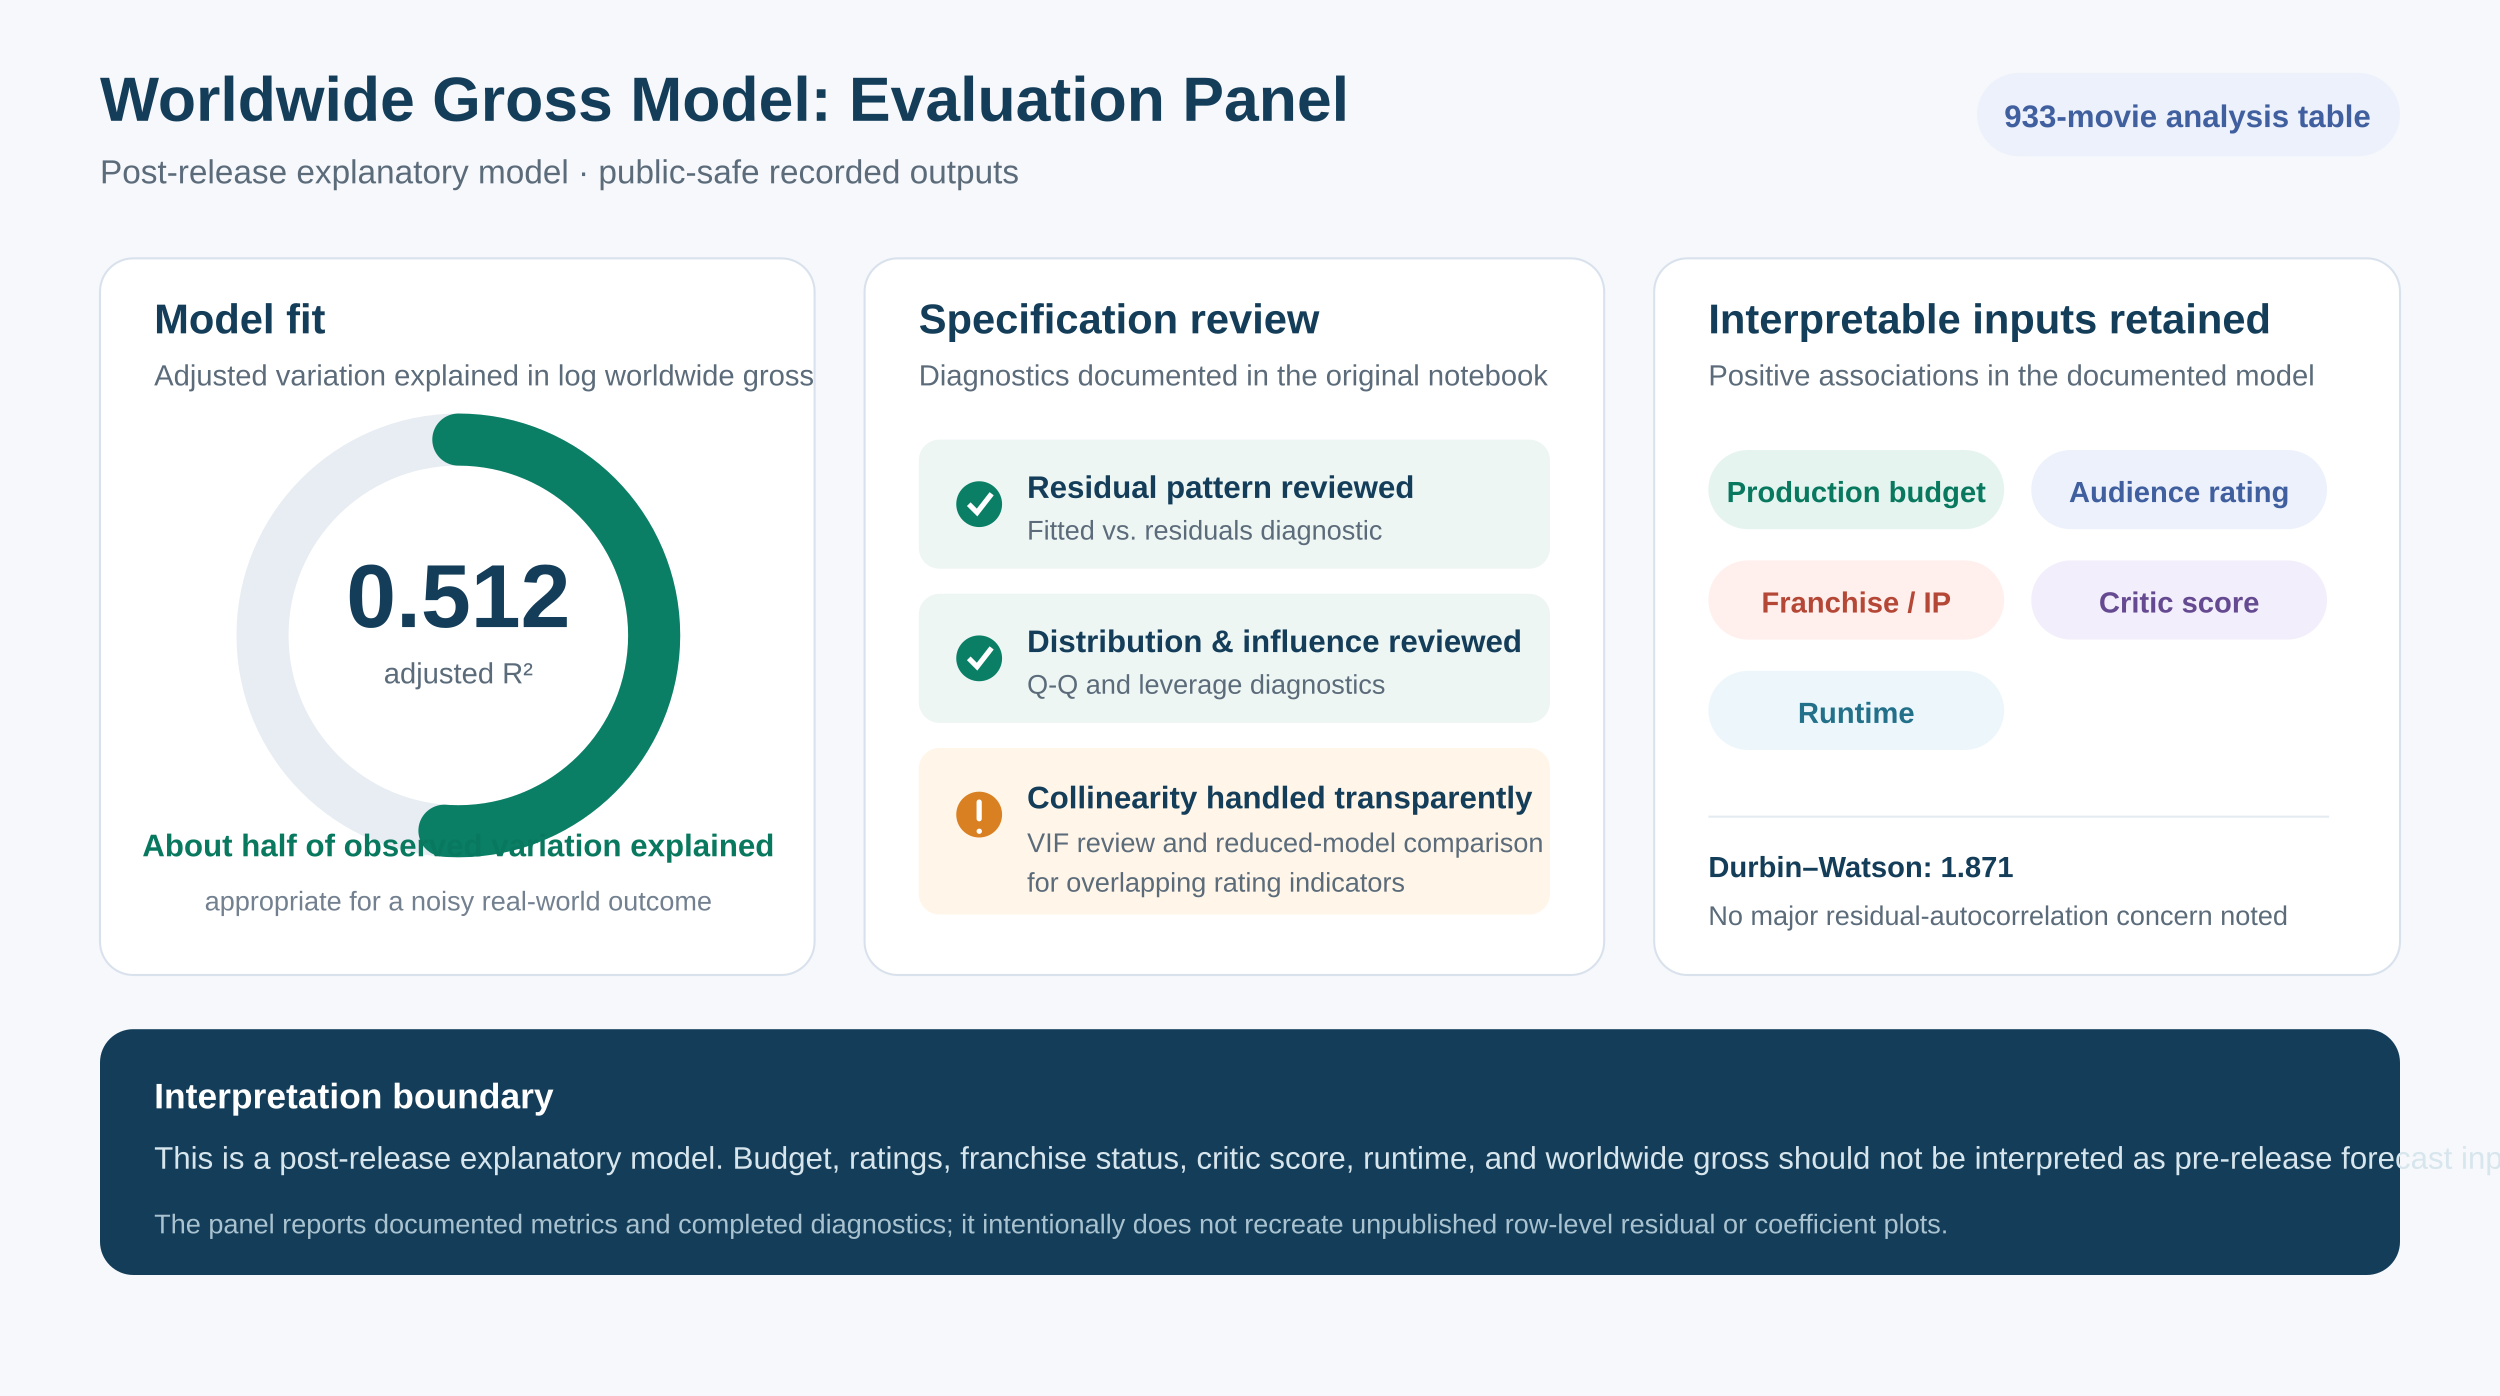
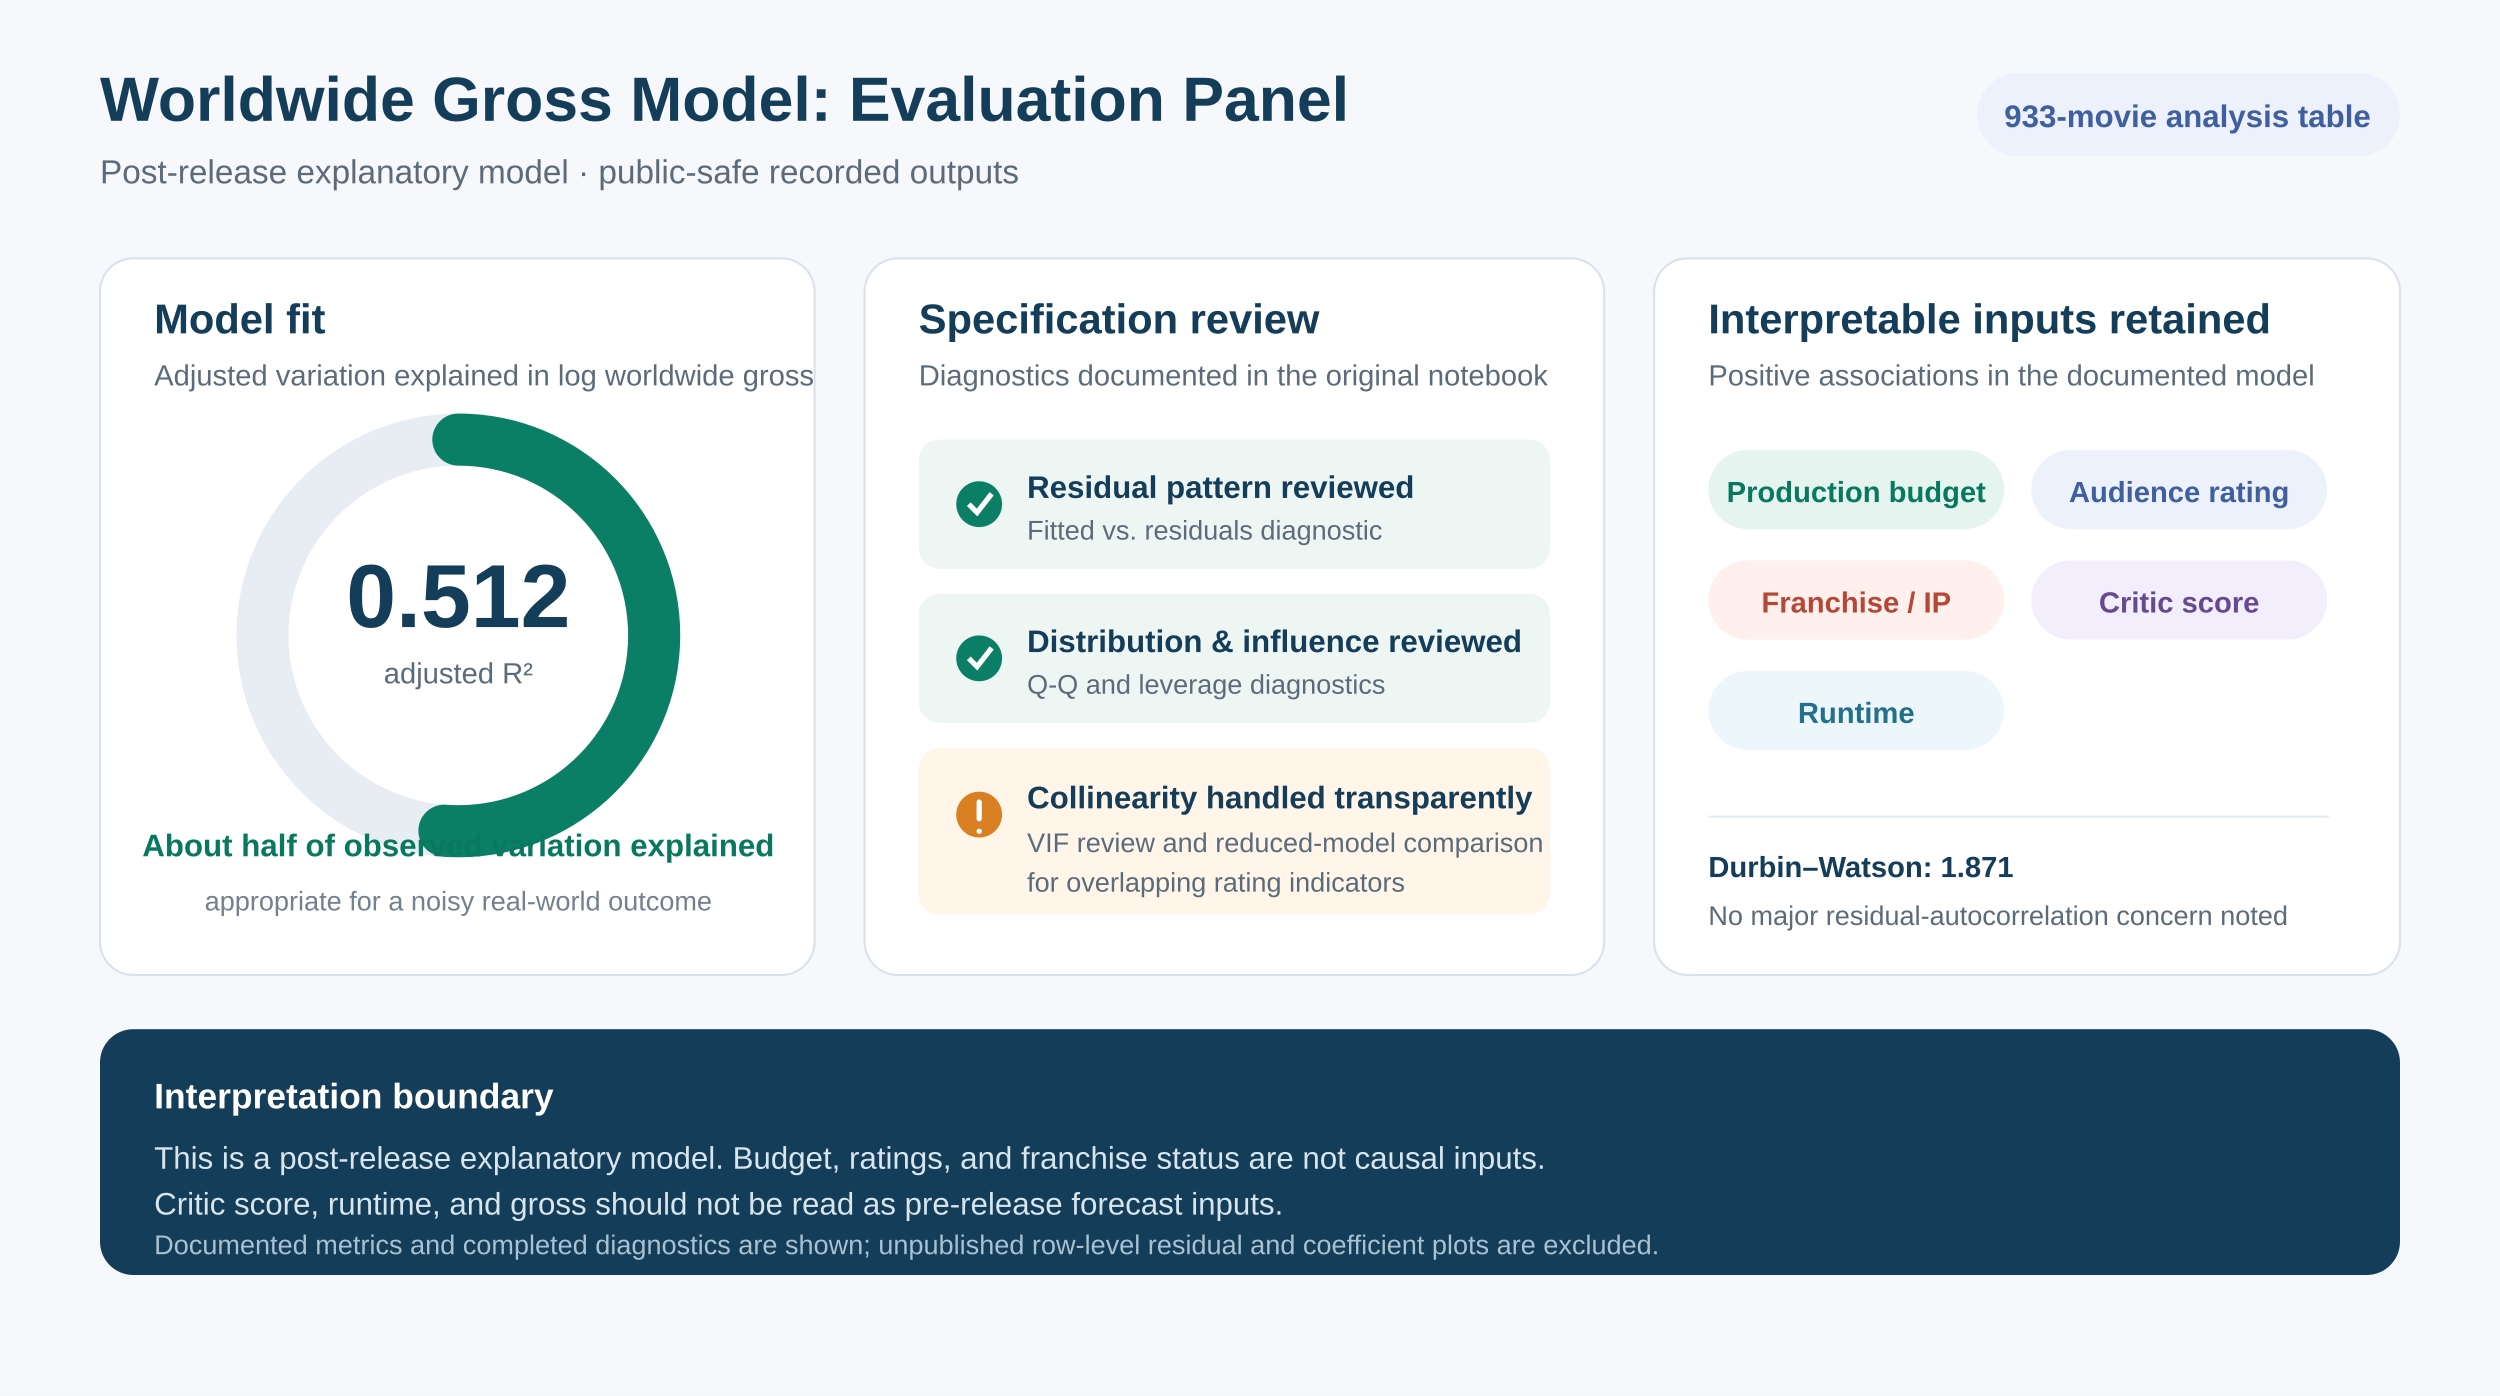
<svg xmlns="http://www.w3.org/2000/svg" width="1200" height="670" viewBox="0 0 1200 670" role="img" aria-labelledby="title desc">
  <rect width="1200" height="670" fill="#f6f8fb" />
  <g font-family="Arial, sans-serif">
    <text x="48" y="58" font-size="30" font-weight="700" fill="#143d59">Worldwide Gross Model: Evaluation Panel</text>
    <text x="48" y="88" font-size="16" fill="#5b6b7a">Post-release explanatory model · public-safe recorded outputs</text>
    <rect x="949" y="35" width="203" height="40" rx="20" fill="#edf1fb" />
    <text x="1050" y="61" text-anchor="middle" font-size="15" font-weight="700" fill="#405f9f">933-movie analysis table</text>
    <rect x="48" y="124" width="343" height="344" rx="16" fill="#ffffff" stroke="#d9e2ec" />
    <text x="74" y="160" font-size="20" font-weight="700" fill="#143d59">Model fit</text>
    <text x="74" y="185" font-size="14" fill="#5b6b7a">Adjusted variation explained in log worldwide gross</text>
    <circle cx="220" cy="305" r="94" fill="none" stroke="#e7edf2" stroke-width="25" />
    <circle cx="220" cy="305" r="94" fill="none" stroke="#0a7f65" stroke-width="25" stroke-linecap="round" stroke-dasharray="302 591" transform="rotate(-90 220 305)" />
    <text x="220" y="301" text-anchor="middle" font-size="43" font-weight="700" fill="#143d59">0.512</text>
    <text x="220" y="328" text-anchor="middle" font-size="14" fill="#5b6b7a">adjusted R²</text>
    <text x="220" y="411" text-anchor="middle" font-size="15" font-weight="700" fill="#08785f">About half of observed variation explained</text>
    <text x="220" y="437" text-anchor="middle" font-size="13" fill="#72808f">appropriate for a noisy real-world outcome</text>
    <rect x="415" y="124" width="355" height="344" rx="16" fill="#ffffff" stroke="#d9e2ec" />
    <text x="441" y="160" font-size="20" font-weight="700" fill="#143d59">Specification review</text>
    <text x="441" y="185" font-size="14" fill="#5b6b7a">Diagnostics documented in the original notebook</text>
    <rect x="441" y="211" width="303" height="62" rx="10" fill="#eef6f4" />
    <circle cx="470" cy="242" r="11" fill="#0a7f65" />
    <path d="M465 242l4 4 7-9" fill="none" stroke="#fff" stroke-width="2.5" />
    <text x="493" y="239" font-size="15" font-weight="700" fill="#143d59">Residual pattern reviewed</text>
    <text x="493" y="259" font-size="13" fill="#5b6b7a">Fitted vs. residuals diagnostic</text>
    <rect x="441" y="285" width="303" height="62" rx="10" fill="#eef6f4" />
    <circle cx="470" cy="316" r="11" fill="#0a7f65" />
    <path d="M465 316l4 4 7-9" fill="none" stroke="#fff" stroke-width="2.5" />
    <text x="493" y="313" font-size="15" font-weight="700" fill="#143d59">Distribution &amp; influence reviewed</text>
    <text x="493" y="333" font-size="13" fill="#5b6b7a">Q-Q and leverage diagnostics</text>
    <rect x="441" y="359" width="303" height="80" rx="10" fill="#fff6e9" />
    <circle cx="470" cy="391" r="11" fill="#d98022" />
    <path d="M470 385v8m0 6h.1" stroke="#fff" stroke-width="2.5" stroke-linecap="round" />
    <text x="493" y="388" font-size="15" font-weight="700" fill="#143d59">Collinearity handled transparently</text>
    <text x="493" y="409" font-size="13" fill="#5b6b7a">VIF review and reduced-model comparison</text>
    <text x="493" y="428" font-size="13" fill="#5b6b7a">for overlapping rating indicators</text>
    <rect x="794" y="124" width="358" height="344" rx="16" fill="#ffffff" stroke="#d9e2ec" />
    <text x="820" y="160" font-size="20" font-weight="700" fill="#143d59">Interpretable inputs retained</text>
    <text x="820" y="185" font-size="14" fill="#5b6b7a">Positive associations in the documented model</text>
    <rect x="820" y="216" width="142" height="38" rx="19" fill="#e5f4ef" />
    <text x="891" y="241" text-anchor="middle" font-size="14" font-weight="700" fill="#08785f">Production budget</text>
    <rect x="975" y="216" width="142" height="38" rx="19" fill="#edf1fb" />
    <text x="1046" y="241" text-anchor="middle" font-size="14" font-weight="700" fill="#405f9f">Audience rating</text>
    <rect x="820" y="269" width="142" height="38" rx="19" fill="#fff0ed" />
    <text x="891" y="294" text-anchor="middle" font-size="14" font-weight="700" fill="#b54736">Franchise / IP</text>
    <rect x="975" y="269" width="142" height="38" rx="19" fill="#f3eefb" />
    <text x="1046" y="294" text-anchor="middle" font-size="14" font-weight="700" fill="#654a91">Critic score</text>
    <rect x="820" y="322" width="142" height="38" rx="19" fill="#edf7fb" />
    <text x="891" y="347" text-anchor="middle" font-size="14" font-weight="700" fill="#227089">Runtime</text>
    <line x1="820" y1="392" x2="1118" y2="392" stroke="#e4ebf1" />
    <text x="820" y="421" font-size="14" font-weight="700" fill="#143d59">Durbin–Watson: 1.871</text>
    <text x="820" y="444" font-size="13" fill="#5b6b7a">No major residual-autocorrelation concern noted</text>
    <rect x="48" y="494" width="1104" height="118" rx="16" fill="#143d59" />
    <text x="74" y="532" font-size="17" font-weight="700" fill="#ffffff">Interpretation boundary</text>
-     <text x="74" y="561" font-size="15" fill="#d7e5ed">This is a post-release explanatory model. Budget, ratings, franchise status, critic score, runtime, and worldwide gross should not be interpreted as pre-release forecast inputs or causal effects.</text>
-     <text x="74" y="592" font-size="13" fill="#a9c2cf">The panel reports documented metrics and completed diagnostics; it intentionally does not recreate unpublished row-level residual or coefficient plots.</text>
+     <text x="74" y="561" font-size="15" fill="#d7e5ed">This is a post-release explanatory model. Budget, ratings, and franchise status are not causal inputs.</text>
+     <text x="74" y="583" font-size="15" fill="#d7e5ed">Critic score, runtime, and gross should not be read as pre-release forecast inputs.</text>
+     <text x="74" y="602" font-size="13" fill="#a9c2cf">Documented metrics and completed diagnostics are shown; unpublished row-level residual and coefficient plots are excluded.</text>
  </g>
</svg>
